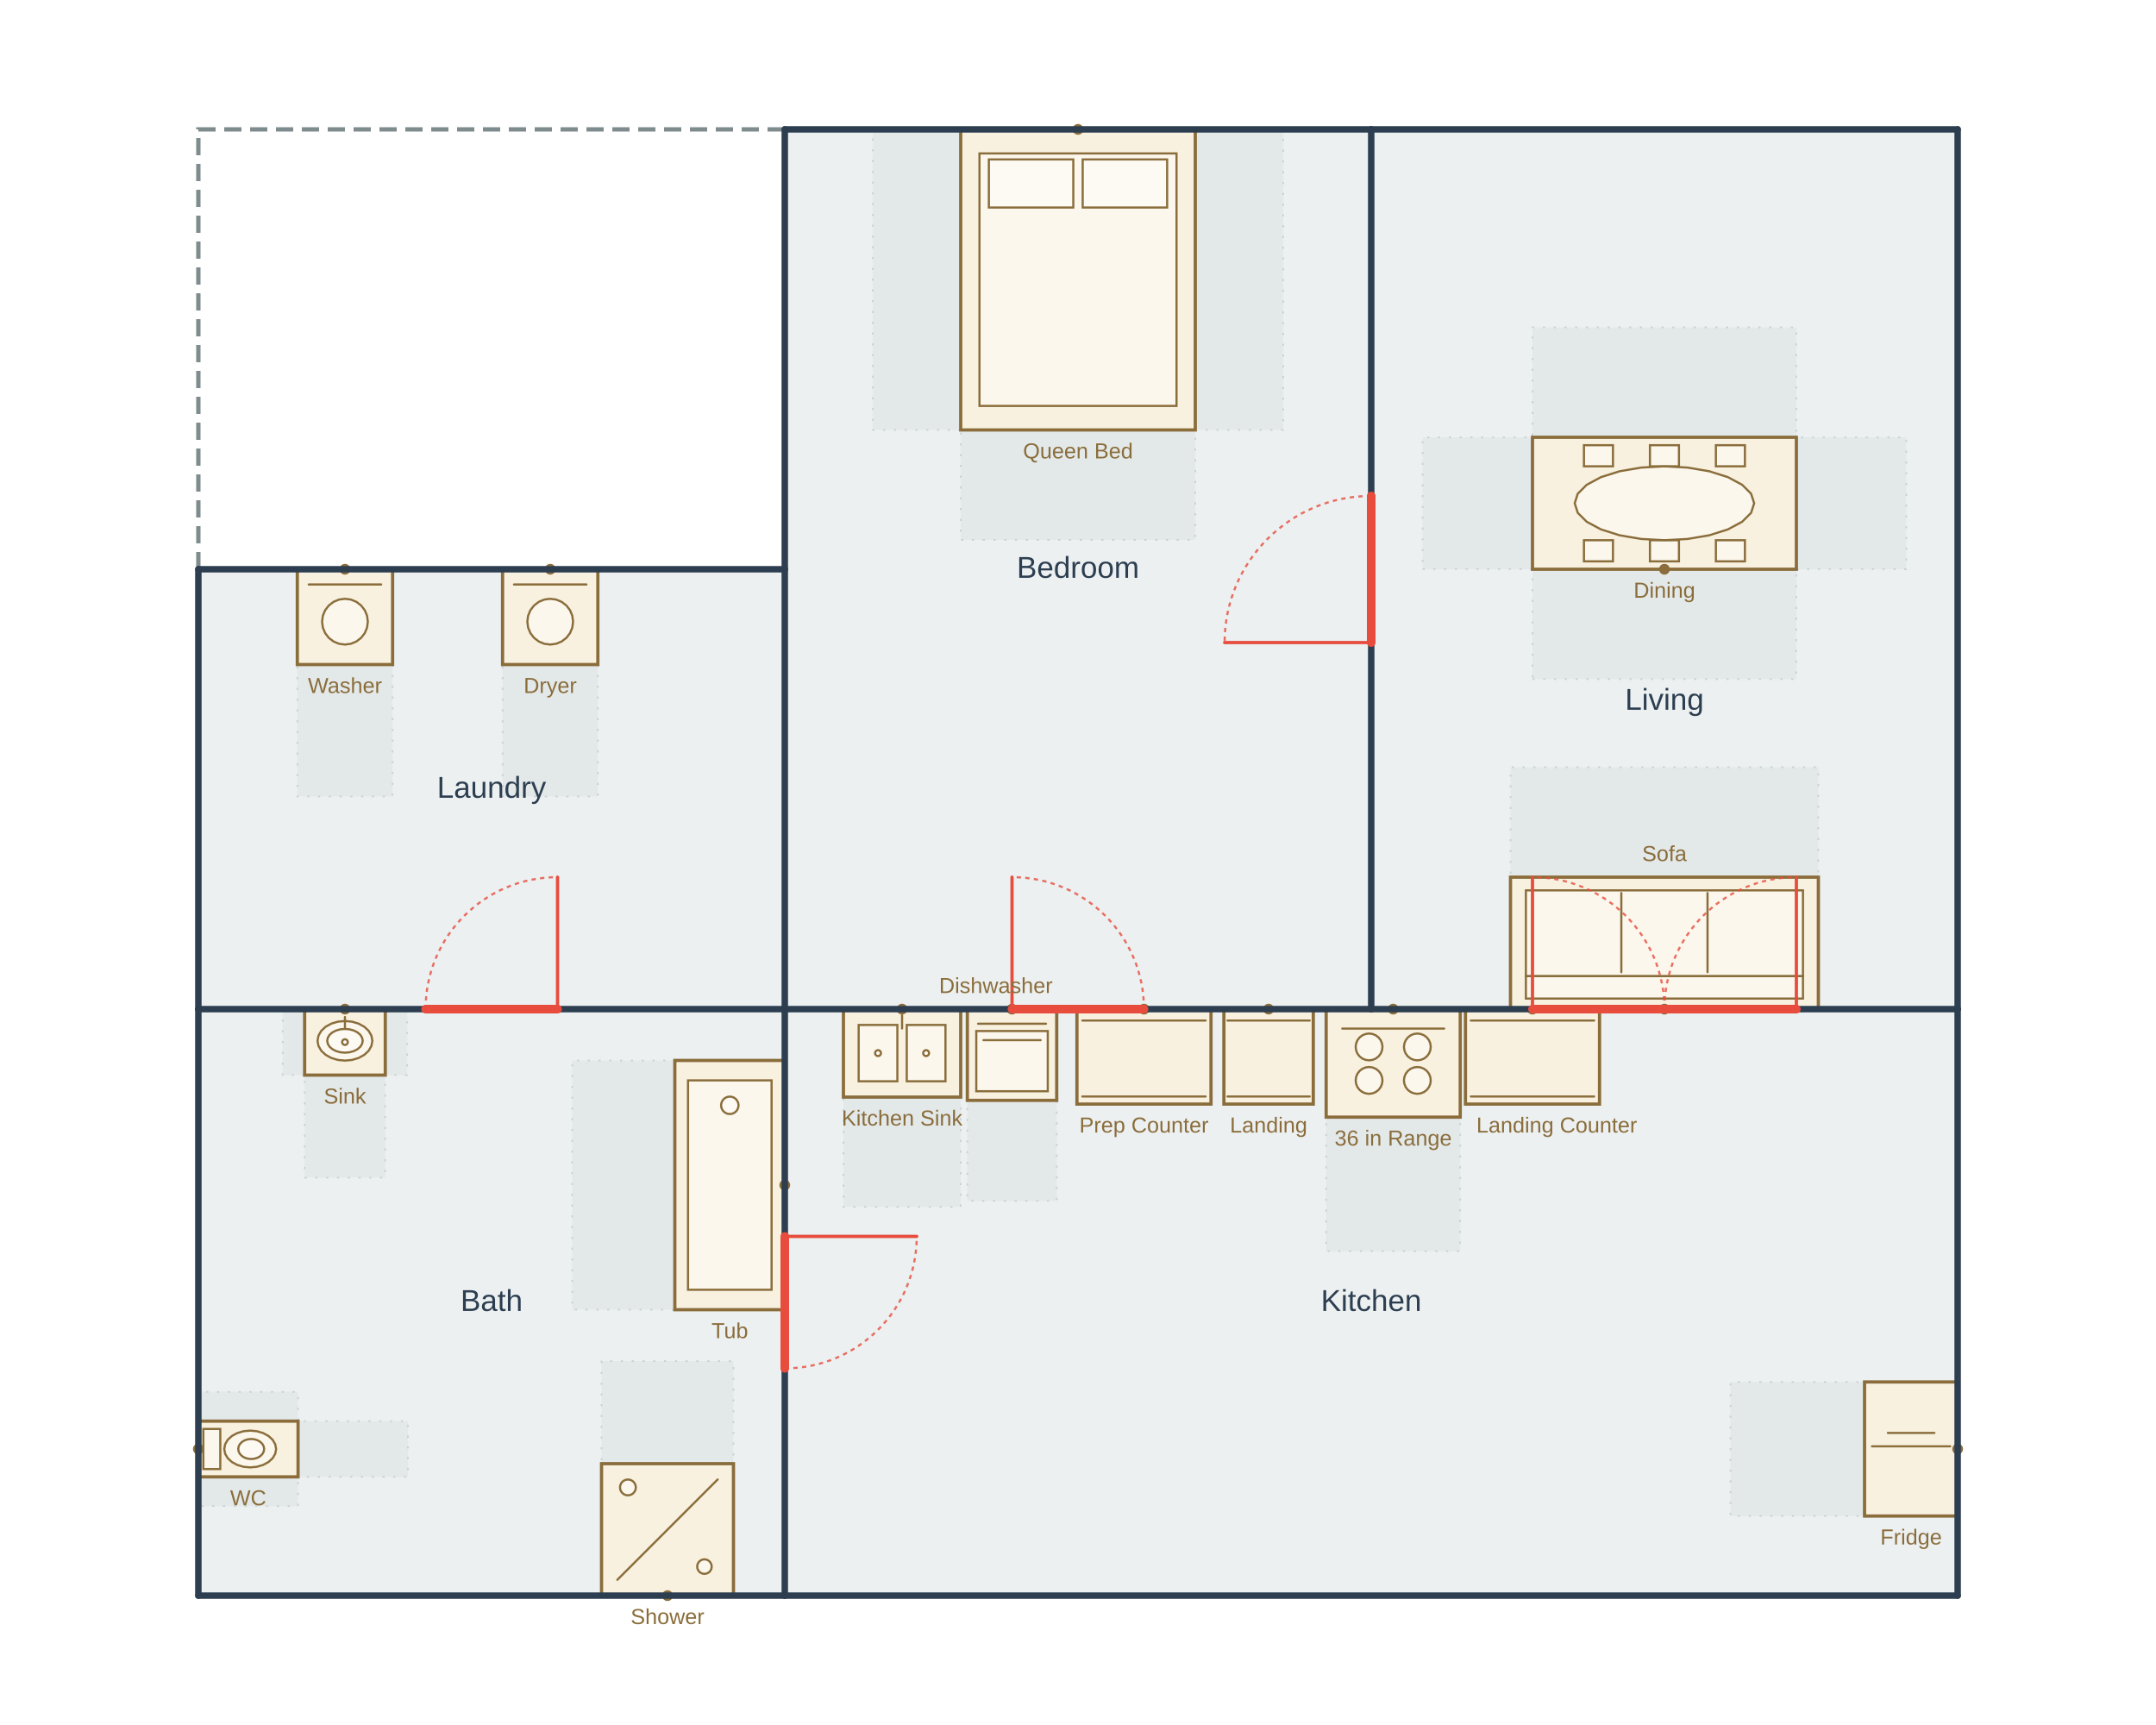
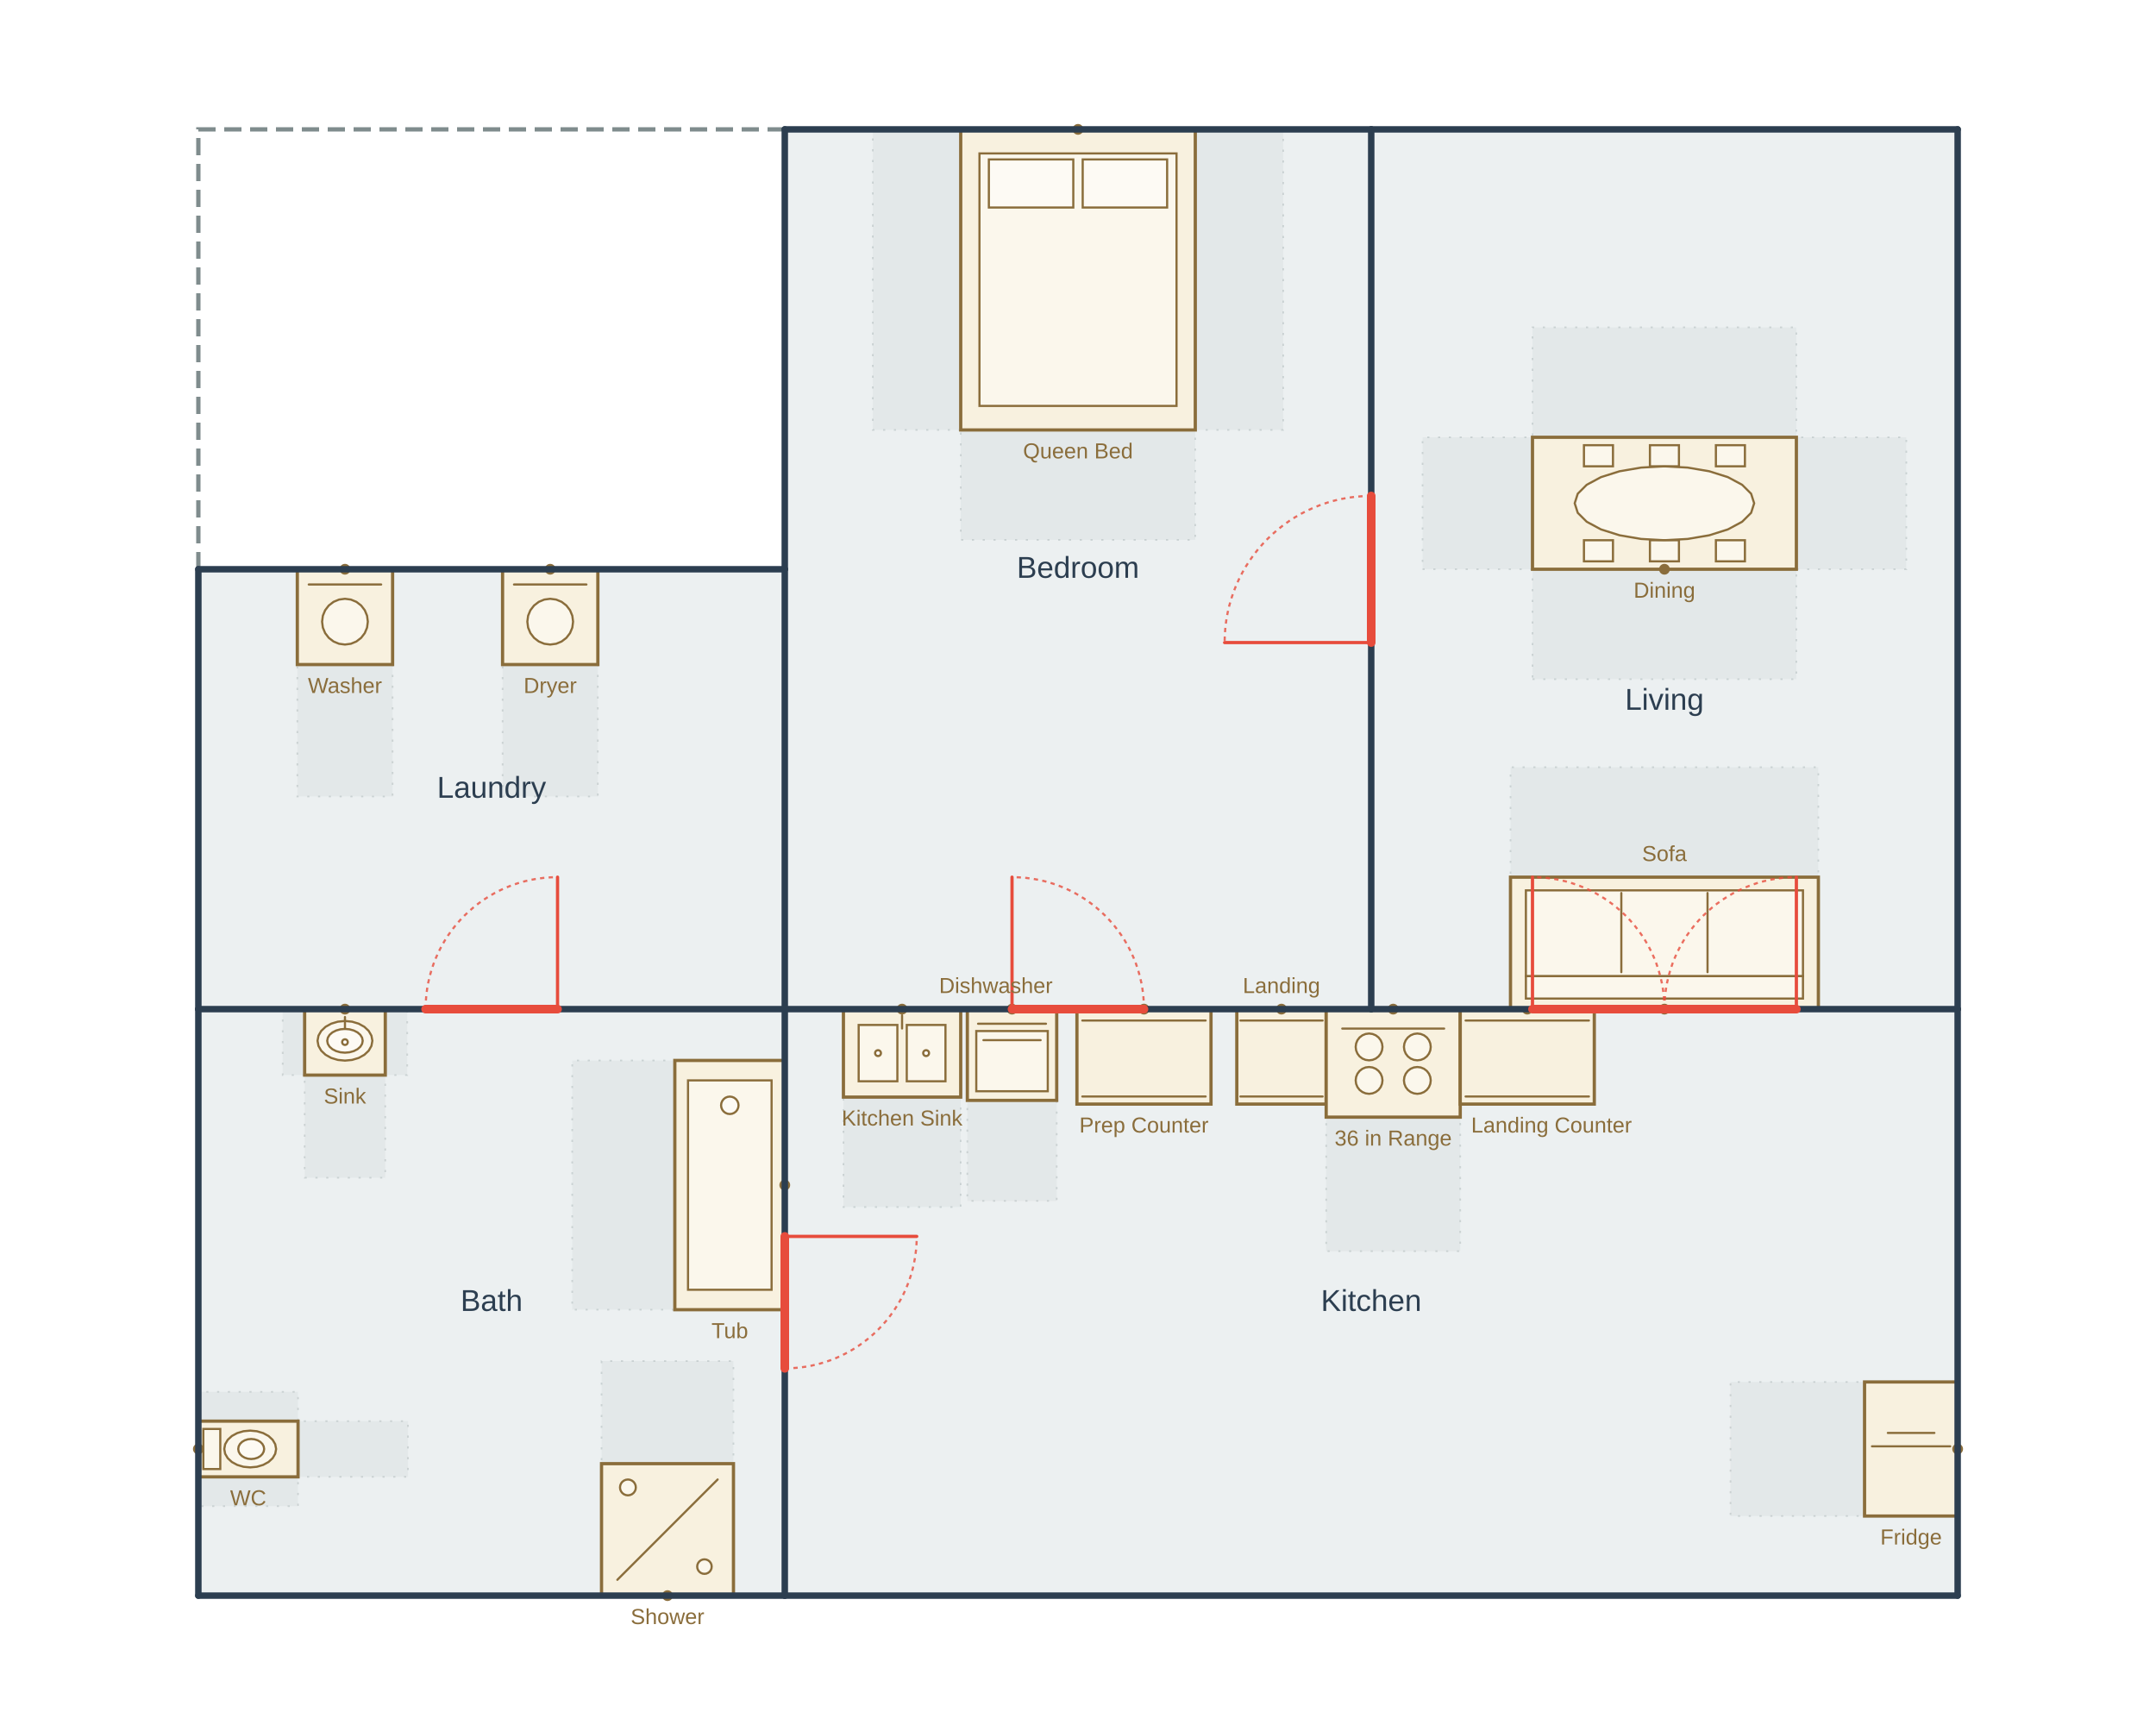
<svg xmlns="http://www.w3.org/2000/svg" width="1000" height="800" viewBox="0 0 1000 800">
  <defs>
    <style>
      .room-label { font-family: Arial, sans-serif; font-weight: 500; }
    </style>
  </defs>
  <rect width="1000" height="800" fill="#ffffff" />
  <path d="M 92.00 740.00 L 908.00 740.00 L 908.00 60.00 L 92.00 60.00 Z" fill="none" stroke="#7f8c8d" stroke-width="2" stroke-dasharray="8,4" />
  <path d="M 92.00 740.00 L 364.00 740.00 L 364.00 468.00 L 92.00 468.00 Z" fill="#ecf0f1" stroke="#bdc3c7" stroke-width="1" />
  <path d="M 364.00 740.00 L 908.00 740.00 L 908.00 468.00 L 364.00 468.00 Z" fill="#ecf0f1" stroke="#bdc3c7" stroke-width="1" />
  <path d="M 92.00 468.00 L 364.00 468.00 L 364.00 264.00 L 92.00 264.00 Z" fill="#ecf0f1" stroke="#bdc3c7" stroke-width="1" />
  <path d="M 364.00 468.00 L 636.00 468.00 L 636.00 60.00 L 364.00 60.00 Z" fill="#ecf0f1" stroke="#bdc3c7" stroke-width="1" />
  <path d="M 636.00 468.00 L 908.00 468.00 L 908.00 60.00 L 636.00 60.00 Z" fill="#ecf0f1" stroke="#bdc3c7" stroke-width="1" />
  <path class="object-clearance" d="M 138.24 659.08 L 138.24 684.92 L 189.24 684.92 L 189.24 659.08 Z" fill="#7f8c8d" fill-opacity="0.08" stroke="#7f8c8d" stroke-opacity="0.28" stroke-width="0.75" stroke-dasharray="1,4" />
  <path class="object-clearance" d="M 92.00 645.48 L 92.00 659.08 L 138.24 659.08 L 138.24 645.48 Z" fill="#7f8c8d" fill-opacity="0.08" stroke="#7f8c8d" stroke-opacity="0.28" stroke-width="0.75" stroke-dasharray="1,4" />
  <path class="object-clearance" d="M 92.00 684.92 L 92.00 698.52 L 138.24 698.52 L 138.24 684.92 Z" fill="#7f8c8d" fill-opacity="0.08" stroke="#7f8c8d" stroke-opacity="0.28" stroke-width="0.75" stroke-dasharray="1,4" />
  <path class="object-clearance" d="M 178.70 498.60 L 141.30 498.60 L 141.30 546.20 L 178.70 546.20 Z" fill="#7f8c8d" fill-opacity="0.08" stroke="#7f8c8d" stroke-opacity="0.28" stroke-width="0.75" stroke-dasharray="1,4" />
  <path class="object-clearance" d="M 188.90 468.00 L 178.70 468.00 L 178.70 498.60 L 188.90 498.60 Z" fill="#7f8c8d" fill-opacity="0.08" stroke="#7f8c8d" stroke-opacity="0.28" stroke-width="0.75" stroke-dasharray="1,4" />
  <path class="object-clearance" d="M 141.30 468.00 L 131.10 468.00 L 131.10 498.60 L 141.30 498.60 Z" fill="#7f8c8d" fill-opacity="0.08" stroke="#7f8c8d" stroke-opacity="0.28" stroke-width="0.75" stroke-dasharray="1,4" />
  <path class="object-clearance" d="M 279.00 678.80 L 340.20 678.80 L 340.20 631.20 L 279.00 631.20 Z" fill="#7f8c8d" fill-opacity="0.08" stroke="#7f8c8d" stroke-opacity="0.28" stroke-width="0.75" stroke-dasharray="1,4" />
  <path class="object-clearance" d="M 313.00 607.40 L 313.00 491.80 L 265.40 491.80 L 265.40 607.40 Z" fill="#7f8c8d" fill-opacity="0.08" stroke="#7f8c8d" stroke-opacity="0.28" stroke-width="0.75" stroke-dasharray="1,4" />
  <path class="object-clearance" d="M 445.60 508.80 L 391.20 508.80 L 391.20 559.80 L 445.60 559.80 Z" fill="#7f8c8d" fill-opacity="0.08" stroke="#7f8c8d" stroke-opacity="0.28" stroke-width="0.75" stroke-dasharray="1,4" />
  <path class="object-clearance" d="M 490.13 510.32 L 448.67 510.32 L 448.67 556.95 L 490.13 556.95 Z" fill="#7f8c8d" fill-opacity="0.08" stroke="#7f8c8d" stroke-opacity="0.28" stroke-width="0.75" stroke-dasharray="1,4" />
  <path class="object-clearance" d="M 677.29 518.09 L 615.11 518.09 L 615.11 580.27 L 677.29 580.27 Z" fill="#7f8c8d" fill-opacity="0.08" stroke="#7f8c8d" stroke-opacity="0.28" stroke-width="0.75" stroke-dasharray="1,4" />
  <path class="object-clearance" d="M 864.82 703.09 L 864.82 640.91 L 802.64 640.91 L 802.64 703.09 Z" fill="#7f8c8d" fill-opacity="0.08" stroke="#7f8c8d" stroke-opacity="0.28" stroke-width="0.75" stroke-dasharray="1,4" />
  <path class="object-clearance" d="M 182.10 308.20 L 137.90 308.20 L 137.90 369.40 L 182.10 369.40 Z" fill="#7f8c8d" fill-opacity="0.08" stroke="#7f8c8d" stroke-opacity="0.28" stroke-width="0.75" stroke-dasharray="1,4" />
  <path class="object-clearance" d="M 277.30 308.20 L 233.10 308.20 L 233.10 369.40 L 277.30 369.40 Z" fill="#7f8c8d" fill-opacity="0.08" stroke="#7f8c8d" stroke-opacity="0.28" stroke-width="0.75" stroke-dasharray="1,4" />
  <path class="object-clearance" d="M 554.40 199.40 L 445.60 199.40 L 445.60 250.40 L 554.40 250.40 Z" fill="#7f8c8d" fill-opacity="0.08" stroke="#7f8c8d" stroke-opacity="0.28" stroke-width="0.75" stroke-dasharray="1,4" />
  <path class="object-clearance" d="M 595.20 60.00 L 554.40 60.00 L 554.40 199.40 L 595.20 199.40 Z" fill="#7f8c8d" fill-opacity="0.08" stroke="#7f8c8d" stroke-opacity="0.28" stroke-width="0.75" stroke-dasharray="1,4" />
  <path class="object-clearance" d="M 445.60 60.00 L 404.80 60.00 L 404.80 199.40 L 445.60 199.40 Z" fill="#7f8c8d" fill-opacity="0.08" stroke="#7f8c8d" stroke-opacity="0.28" stroke-width="0.75" stroke-dasharray="1,4" />
  <path class="object-clearance" d="M 700.60 406.80 L 843.40 406.80 L 843.40 355.80 L 700.60 355.80 Z" fill="#7f8c8d" fill-opacity="0.08" stroke="#7f8c8d" stroke-opacity="0.28" stroke-width="0.75" stroke-dasharray="1,4" />
  <path class="object-clearance" d="M 710.80 202.80 L 833.20 202.80 L 833.20 151.80 L 710.80 151.80 Z" fill="#7f8c8d" fill-opacity="0.08" stroke="#7f8c8d" stroke-opacity="0.28" stroke-width="0.75" stroke-dasharray="1,4" />
  <path class="object-clearance" d="M 710.80 315.00 L 833.20 315.00 L 833.20 264.00 L 710.80 264.00 Z" fill="#7f8c8d" fill-opacity="0.08" stroke="#7f8c8d" stroke-opacity="0.28" stroke-width="0.75" stroke-dasharray="1,4" />
  <path class="object-clearance" d="M 659.80 264.00 L 710.80 264.00 L 710.80 202.80 L 659.80 202.80 Z" fill="#7f8c8d" fill-opacity="0.08" stroke="#7f8c8d" stroke-opacity="0.28" stroke-width="0.75" stroke-dasharray="1,4" />
  <path class="object-clearance" d="M 833.20 264.00 L 884.20 264.00 L 884.20 202.80 L 833.20 202.80 Z" fill="#7f8c8d" fill-opacity="0.08" stroke="#7f8c8d" stroke-opacity="0.28" stroke-width="0.75" stroke-dasharray="1,4" />
  <g class="fixture fixture-toilet" data-object="wc1" data-catalog-id="builtin.sanitary.toilet.floor_mounted">
    <path class="fixture-base fixture-toilet" d="M 92.00 659.08 L 92.00 684.92 L 138.24 684.92 L 138.24 659.08 Z" fill="#f8f1df" stroke="#8a6d3b" stroke-width="1.5" />
    <path class="fixture-detail fixture-toilet-tank" d="M 94.31 662.70 L 94.31 681.30 L 102.17 681.30 L 102.17 662.70 Z" fill="#ffffff" fill-opacity="0.42" stroke="#8a6d3b" stroke-width="1" />
    <path class="fixture-detail fixture-toilet-bowl" d="M 116.04 680.53 L 119.16 680.24 L 122.06 679.38 L 124.55 678.03 L 126.46 676.26 L 127.66 674.21 L 128.07 672.00 L 127.66 669.79 L 126.46 667.74 L 124.55 665.97 L 122.06 664.62 L 119.16 663.76 L 116.04 663.47 L 112.93 663.76 L 110.03 664.62 L 107.54 665.97 L 105.63 667.74 L 104.43 669.79 L 104.02 672.00 L 104.43 674.21 L 105.63 676.26 L 107.54 678.03 L 110.03 679.38 L 112.93 680.24 Z" fill="#ffffff" fill-opacity="0.42" stroke="#8a6d3b" stroke-width="1" />
    <path class="fixture-detail fixture-toilet-water" d="M 116.51 676.65 L 118.06 676.49 L 119.51 676.03 L 120.76 675.29 L 121.71 674.33 L 122.31 673.20 L 122.52 672.00 L 122.31 670.80 L 121.71 669.67 L 120.76 668.71 L 119.51 667.97 L 118.06 667.51 L 116.51 667.35 L 114.95 667.51 L 113.50 667.97 L 112.26 668.71 L 111.30 669.67 L 110.70 670.80 L 110.50 672.00 L 110.70 673.20 L 111.30 674.33 L 112.26 675.29 L 113.50 676.03 L 114.95 676.49 Z" fill="#ffffff" fill-opacity="0.42" stroke="#8a6d3b" stroke-width="1" />
  </g>
  <circle data-object-origin="wc1" cx="92.00" cy="672.00" r="2.5" fill="#8a6d3b" />
  <g class="fixture fixture-bath-sink" data-object="lav1" data-catalog-id="builtin.sanitary.sink.wall_hung">
    <path class="fixture-base fixture-bath-sink" d="M 178.70 468.00 L 141.30 468.00 L 141.30 498.60 L 178.70 498.60 Z" fill="#f8f1df" stroke="#8a6d3b" stroke-width="1.5" />
    <path class="fixture-detail fixture-sink-basin" d="M 147.28 482.69 L 147.72 485.06 L 148.99 487.28 L 151.01 489.18 L 153.64 490.64 L 156.71 491.56 L 160.00 491.87 L 163.29 491.56 L 166.36 490.64 L 168.99 489.18 L 171.01 487.28 L 172.28 485.06 L 172.72 482.69 L 172.28 480.31 L 171.01 478.10 L 168.99 476.20 L 166.36 474.74 L 163.29 473.82 L 160.00 473.51 L 156.71 473.82 L 153.64 474.74 L 151.01 476.20 L 148.99 478.10 L 147.72 480.31 Z" fill="#ffffff" fill-opacity="0.42" stroke="#8a6d3b" stroke-width="1" />
    <path class="fixture-detail fixture-sink-inner" d="M 151.77 482.69 L 152.05 484.11 L 152.87 485.44 L 154.18 486.58 L 155.89 487.46 L 157.87 488.01 L 160.00 488.20 L 162.13 488.01 L 164.11 487.46 L 165.82 486.58 L 167.13 485.44 L 167.95 484.11 L 168.23 482.69 L 167.95 481.26 L 167.13 479.93 L 165.82 478.79 L 164.11 477.92 L 162.13 477.37 L 160.00 477.18 L 157.87 477.37 L 155.89 477.92 L 154.18 478.79 L 152.87 479.93 L 152.05 481.26 Z" fill="#ffffff" fill-opacity="0.42" stroke="#8a6d3b" stroke-width="1" />
    <path class="fixture-detail fixture-drain" d="M 158.69 483.30 L 158.74 483.64 L 158.87 483.95 L 159.07 484.23 L 159.35 484.43 L 159.66 484.56 L 160.00 484.61 L 160.34 484.56 L 160.65 484.43 L 160.93 484.23 L 161.13 483.95 L 161.26 483.64 L 161.31 483.30 L 161.26 482.96 L 161.13 482.65 L 160.93 482.37 L 160.65 482.17 L 160.34 482.04 L 160.00 481.99 L 159.66 482.04 L 159.35 482.17 L 159.07 482.37 L 158.87 482.65 L 158.74 482.96 Z" fill="#ffffff" fill-opacity="0.42" stroke="#8a6d3b" stroke-width="1" />
    <line class="fixture-detail fixture-faucet" x1="160.00" y1="471.67" x2="160.00" y2="477.18" stroke="#8a6d3b" stroke-width="1" stroke-linecap="round" />
  </g>
  <circle data-object-origin="lav1" cx="160.00" cy="468.00" r="2.5" fill="#8a6d3b" />
  <g class="fixture fixture-shower" data-object="shower1" data-catalog-id="builtin.sanitary.shower.size_900x900">
    <path class="fixture-base fixture-shower" d="M 279.00 740.00 L 340.20 740.00 L 340.20 678.80 L 279.00 678.80 Z" fill="#f8f1df" stroke="#8a6d3b" stroke-width="1.5" />
    <line class="fixture-detail fixture-shower-slope" x1="286.34" y1="732.66" x2="332.86" y2="686.14" stroke="#8a6d3b" stroke-width="1" stroke-linecap="round" />
    <path class="fixture-detail fixture-drain" d="M 330.10 726.54 L 329.99 725.66 L 329.65 724.85 L 329.12 724.16 L 328.42 723.62 L 327.61 723.28 L 326.74 723.17 L 325.86 723.28 L 325.05 723.62 L 324.36 724.16 L 323.82 724.85 L 323.48 725.66 L 323.37 726.54 L 323.48 727.41 L 323.82 728.22 L 324.36 728.92 L 325.05 729.45 L 325.86 729.79 L 326.74 729.90 L 327.61 729.79 L 328.42 729.45 L 329.12 728.92 L 329.65 728.22 L 329.99 727.41 Z" fill="#ffffff" fill-opacity="0.42" stroke="#8a6d3b" stroke-width="1" />
    <path class="fixture-detail fixture-shower-head" d="M 294.91 689.82 L 294.79 688.87 L 294.42 687.98 L 293.84 687.22 L 293.08 686.64 L 292.19 686.27 L 291.24 686.14 L 290.29 686.27 L 289.40 686.64 L 288.64 687.22 L 288.06 687.98 L 287.69 688.87 L 287.57 689.82 L 287.69 690.77 L 288.06 691.65 L 288.64 692.41 L 289.40 693.00 L 290.29 693.36 L 291.24 693.49 L 292.19 693.36 L 293.08 693.00 L 293.84 692.41 L 294.42 691.65 L 294.79 690.77 Z" fill="#ffffff" fill-opacity="0.42" stroke="#8a6d3b" stroke-width="1" />
  </g>
  <circle data-object-origin="shower1" cx="309.60" cy="740.00" r="2.5" fill="#8a6d3b" />
  <g class="fixture fixture-tub" data-object="tub1" data-catalog-id="builtin.sanitary.tub.size_1700">
    <path class="fixture-base fixture-tub" d="M 364.00 607.40 L 364.00 491.80 L 313.00 491.80 L 313.00 607.40 Z" fill="#f8f1df" stroke="#8a6d3b" stroke-width="1.5" />
    <path class="fixture-detail fixture-tub-basin" d="M 357.88 598.15 L 357.88 501.05 L 319.12 501.05 L 319.12 598.15 Z" fill="#ffffff" fill-opacity="0.42" stroke="#8a6d3b" stroke-width="1" />
    <path class="fixture-detail fixture-drain" d="M 338.50 508.56 L 337.45 508.70 L 336.48 509.10 L 335.64 509.75 L 335.00 510.59 L 334.59 511.56 L 334.45 512.61 L 334.59 513.66 L 335.00 514.63 L 335.64 515.47 L 336.48 516.11 L 337.45 516.52 L 338.50 516.65 L 339.55 516.52 L 340.52 516.11 L 341.36 515.47 L 342.00 514.63 L 342.41 513.66 L 342.55 512.61 L 342.41 511.56 L 342.00 510.59 L 341.36 509.75 L 340.52 509.10 L 339.55 508.70 Z" fill="#ffffff" fill-opacity="0.42" stroke="#8a6d3b" stroke-width="1" />
  </g>
  <circle data-object-origin="tub1" cx="364.00" cy="549.60" r="2.5" fill="#8a6d3b" />
  <g class="fixture fixture-kitchen-sink" data-object="kitchen_sink1" data-catalog-id="builtin.kitchen.sink">
    <path class="fixture-base fixture-kitchen-sink" d="M 445.60 468.00 L 391.20 468.00 L 391.20 508.80 L 445.60 508.80 Z" fill="#f8f1df" stroke="#8a6d3b" stroke-width="1.5" />
    <path class="fixture-detail fixture-sink-basin" d="M 438.53 475.34 L 420.58 475.34 L 420.58 501.46 L 438.53 501.46 Z" fill="#ffffff" fill-opacity="0.42" stroke="#8a6d3b" stroke-width="1" />
    <path class="fixture-detail fixture-sink-basin" d="M 416.22 475.34 L 398.27 475.34 L 398.27 501.46 L 416.22 501.46 Z" fill="#ffffff" fill-opacity="0.42" stroke="#8a6d3b" stroke-width="1" />
    <path class="fixture-detail fixture-drain" d="M 428.19 488.40 L 428.24 488.75 L 428.37 489.08 L 428.59 489.36 L 428.87 489.58 L 429.20 489.71 L 429.55 489.76 L 429.90 489.71 L 430.23 489.58 L 430.51 489.36 L 430.73 489.08 L 430.87 488.75 L 430.91 488.40 L 430.87 488.05 L 430.73 487.72 L 430.51 487.44 L 430.23 487.22 L 429.90 487.09 L 429.55 487.04 L 429.20 487.09 L 428.87 487.22 L 428.59 487.44 L 428.37 487.72 L 428.24 488.05 Z" fill="#ffffff" fill-opacity="0.42" stroke="#8a6d3b" stroke-width="1" />
    <path class="fixture-detail fixture-drain" d="M 405.89 488.40 L 405.93 488.75 L 406.07 489.08 L 406.29 489.36 L 406.57 489.58 L 406.90 489.71 L 407.25 489.76 L 407.60 489.71 L 407.93 489.58 L 408.21 489.36 L 408.43 489.08 L 408.56 488.75 L 408.61 488.40 L 408.56 488.05 L 408.43 487.72 L 408.21 487.44 L 407.93 487.22 L 407.60 487.09 L 407.25 487.04 L 406.90 487.09 L 406.57 487.22 L 406.29 487.44 L 406.07 487.72 L 405.93 488.05 Z" fill="#ffffff" fill-opacity="0.42" stroke="#8a6d3b" stroke-width="1" />
    <line class="fixture-detail fixture-faucet" x1="418.40" y1="470.86" x2="418.40" y2="476.98" stroke="#8a6d3b" stroke-width="1" stroke-linecap="round" />
  </g>
  <circle data-object-origin="kitchen_sink1" cx="418.40" cy="468.00" r="2.5" fill="#8a6d3b" />
  <g class="fixture fixture-dishwasher" data-object="dishwasher1" data-catalog-id="builtin.kitchen.dishwasher.standard_24in">
    <path class="fixture-base fixture-dishwasher" d="M 490.13 468.00 L 448.67 468.00 L 448.67 510.32 L 490.13 510.32 Z" fill="#f8f1df" stroke="#8a6d3b" stroke-width="1.5" />
    <path class="fixture-detail fixture-dishwasher-door" d="M 485.98 478.16 L 452.82 478.16 L 452.82 506.08 L 485.98 506.08 Z" fill="#ffffff" fill-opacity="0.42" stroke="#8a6d3b" stroke-width="1" />
    <line class="fixture-detail fixture-dishwasher-controls" x1="485.15" y1="474.77" x2="453.65" y2="474.77" stroke="#8a6d3b" stroke-width="1" stroke-linecap="round" />
    <line class="fixture-detail fixture-dishwasher-handle" x1="482.66" y1="482.39" x2="456.14" y2="482.39" stroke="#8a6d3b" stroke-width="1" stroke-linecap="round" />
  </g>
  <circle data-object-origin="dishwasher1" cx="469.40" cy="468.00" r="2.5" fill="#8a6d3b" />
  <g class="fixture fixture-counter" data-object="prep_counter1" data-catalog-id="builtin.kitchen.counter.size_36in">
    <path class="fixture-base fixture-counter" d="M 561.69 468.00 L 499.51 468.00 L 499.51 512.04 L 561.69 512.04 Z" fill="#f8f1df" stroke="#8a6d3b" stroke-width="1.5" />
    <line class="fixture-detail fixture-counter-backsplash" x1="559.20" y1="473.29" x2="502.00" y2="473.29" stroke="#8a6d3b" stroke-width="1" stroke-linecap="round" />
    <line class="fixture-detail fixture-counter-front-edge" x1="559.20" y1="508.52" x2="502.00" y2="508.52" stroke="#8a6d3b" stroke-width="1" stroke-linecap="round" />
  </g>
  <circle data-object-origin="prep_counter1" cx="530.60" cy="468.00" r="2.5" fill="#8a6d3b" />
  <g class="fixture fixture-counter" data-object="range_left_counter1" data-catalog-id="builtin.kitchen.counter.size_24in">
-     <path class="fixture-base fixture-counter" d="M 609.13 468.00 L 567.67 468.00 L 567.67 512.04 L 609.13 512.04 Z" fill="#f8f1df" stroke="#8a6d3b" stroke-width="1.5" />
-     <line class="fixture-detail fixture-counter-backsplash" x1="607.47" y1="473.29" x2="569.33" y2="473.29" stroke="#8a6d3b" stroke-width="1" stroke-linecap="round" />
-     <line class="fixture-detail fixture-counter-front-edge" x1="607.47" y1="508.52" x2="569.33" y2="508.52" stroke="#8a6d3b" stroke-width="1" stroke-linecap="round" />
-   </g>
-   <circle data-object-origin="range_left_counter1" cx="588.40" cy="468.00" r="2.5" fill="#8a6d3b" />
+     <path class="fixture-base fixture-counter" d="M 615.11 468.00 L 573.66 468.00 L 573.66 512.04 L 615.11 512.04 Z" fill="#f8f1df" stroke="#8a6d3b" stroke-width="1.5" />
+     <line class="fixture-detail fixture-counter-backsplash" x1="613.45" y1="473.29" x2="575.32" y2="473.29" stroke="#8a6d3b" stroke-width="1" stroke-linecap="round" />
+     <line class="fixture-detail fixture-counter-front-edge" x1="613.45" y1="508.52" x2="575.32" y2="508.52" stroke="#8a6d3b" stroke-width="1" stroke-linecap="round" />
+   </g>
+   <circle data-object-origin="range_left_counter1" cx="594.38" cy="468.00" r="2.5" fill="#8a6d3b" />
  <g class="fixture fixture-range" data-object="range1" data-catalog-id="builtin.kitchen.range.size_36in">
    <path class="fixture-base fixture-range" d="M 677.29 468.00 L 615.11 468.00 L 615.11 518.09 L 677.29 518.09 Z" fill="#f8f1df" stroke="#8a6d3b" stroke-width="1.5" />
    <path class="fixture-detail fixture-burner" d="M 651.17 485.53 L 651.39 487.14 L 652.01 488.64 L 653.00 489.93 L 654.28 490.92 L 655.78 491.54 L 657.39 491.75 L 659.00 491.54 L 660.50 490.92 L 661.79 489.93 L 662.78 488.64 L 663.40 487.14 L 663.61 485.53 L 663.40 483.92 L 662.78 482.42 L 661.79 481.13 L 660.50 480.15 L 659.00 479.53 L 657.39 479.31 L 655.78 479.53 L 654.28 480.15 L 653.00 481.13 L 652.01 482.42 L 651.39 483.92 Z" fill="#ffffff" fill-opacity="0.42" stroke="#8a6d3b" stroke-width="1" />
    <path class="fixture-detail fixture-burner" d="M 628.79 485.53 L 629.00 487.14 L 629.62 488.64 L 630.61 489.93 L 631.90 490.92 L 633.40 491.54 L 635.01 491.75 L 636.62 491.54 L 638.12 490.92 L 639.40 489.93 L 640.39 488.64 L 641.01 487.14 L 641.23 485.53 L 641.01 483.92 L 640.39 482.42 L 639.40 481.13 L 638.12 480.15 L 636.62 479.53 L 635.01 479.31 L 633.40 479.53 L 631.90 480.15 L 630.61 481.13 L 629.62 482.42 L 629.00 483.92 Z" fill="#ffffff" fill-opacity="0.42" stroke="#8a6d3b" stroke-width="1" />
    <path class="fixture-detail fixture-burner" d="M 651.17 501.06 L 651.39 502.67 L 652.01 504.17 L 653.00 505.46 L 654.28 506.44 L 655.78 507.06 L 657.39 507.28 L 659.00 507.06 L 660.50 506.44 L 661.79 505.46 L 662.78 504.17 L 663.40 502.67 L 663.61 501.06 L 663.40 499.45 L 662.78 497.95 L 661.79 496.66 L 660.50 495.67 L 659.00 495.05 L 657.39 494.84 L 655.78 495.05 L 654.28 495.67 L 653.00 496.66 L 652.01 497.95 L 651.39 499.45 Z" fill="#ffffff" fill-opacity="0.42" stroke="#8a6d3b" stroke-width="1" />
    <path class="fixture-detail fixture-burner" d="M 628.79 501.06 L 629.00 502.67 L 629.62 504.17 L 630.61 505.46 L 631.90 506.44 L 633.40 507.06 L 635.01 507.28 L 636.62 507.06 L 638.12 506.44 L 639.40 505.46 L 640.39 504.17 L 641.01 502.67 L 641.23 501.06 L 641.01 499.45 L 640.39 497.95 L 639.40 496.66 L 638.12 495.67 L 636.62 495.05 L 635.01 494.84 L 633.40 495.05 L 631.90 495.67 L 630.61 496.66 L 629.62 497.95 L 629.00 499.45 Z" fill="#ffffff" fill-opacity="0.42" stroke="#8a6d3b" stroke-width="1" />
    <line class="fixture-detail fixture-control-line" x1="669.83" y1="477.02" x2="622.57" y2="477.02" stroke="#8a6d3b" stroke-width="1" stroke-linecap="round" />
  </g>
  <circle data-object-origin="range1" cx="646.20" cy="468.00" r="2.5" fill="#8a6d3b" />
  <g class="fixture fixture-counter" data-object="range_right_counter1" data-catalog-id="builtin.kitchen.counter.size_36in">
-     <path class="fixture-base fixture-counter" d="M 741.89 468.00 L 679.71 468.00 L 679.71 512.04 L 741.89 512.04 Z" fill="#f8f1df" stroke="#8a6d3b" stroke-width="1.5" />
-     <line class="fixture-detail fixture-counter-backsplash" x1="739.40" y1="473.29" x2="682.20" y2="473.29" stroke="#8a6d3b" stroke-width="1" stroke-linecap="round" />
-     <line class="fixture-detail fixture-counter-front-edge" x1="739.40" y1="508.52" x2="682.20" y2="508.52" stroke="#8a6d3b" stroke-width="1" stroke-linecap="round" />
-   </g>
-   <circle data-object-origin="range_right_counter1" cx="710.80" cy="468.00" r="2.5" fill="#8a6d3b" />
+     <path class="fixture-base fixture-counter" d="M 739.47 468.00 L 677.29 468.00 L 677.29 512.04 L 739.47 512.04 Z" fill="#f8f1df" stroke="#8a6d3b" stroke-width="1.5" />
+     <line class="fixture-detail fixture-counter-backsplash" x1="736.98" y1="473.29" x2="679.78" y2="473.29" stroke="#8a6d3b" stroke-width="1" stroke-linecap="round" />
+     <line class="fixture-detail fixture-counter-front-edge" x1="736.98" y1="508.52" x2="679.78" y2="508.52" stroke="#8a6d3b" stroke-width="1" stroke-linecap="round" />
+   </g>
+   <circle data-object-origin="range_right_counter1" cx="708.38" cy="468.00" r="2.5" fill="#8a6d3b" />
  <g class="fixture fixture-fridge" data-object="fridge1" data-catalog-id="builtin.kitchen.fridge.counter_depth_36in">
    <path class="fixture-base fixture-fridge" d="M 908.00 703.09 L 908.00 640.91 L 864.82 640.91 L 864.82 703.09 Z" fill="#f8f1df" stroke="#8a6d3b" stroke-width="1.5" />
    <line class="fixture-detail fixture-door-split" x1="904.55" y1="670.76" x2="868.27" y2="670.76" stroke="#8a6d3b" stroke-width="1" stroke-linecap="round" />
    <line class="fixture-detail fixture-handle" x1="897.21" y1="664.54" x2="875.62" y2="664.54" stroke="#8a6d3b" stroke-width="1" stroke-linecap="round" />
  </g>
  <circle data-object-origin="fridge1" cx="908.00" cy="672.00" r="2.5" fill="#8a6d3b" />
  <g class="fixture fixture-washer" data-object="washer1" data-catalog-id="builtin.laundry.washer">
    <path class="fixture-base fixture-washer" d="M 182.10 264.00 L 137.90 264.00 L 137.90 308.20 L 182.10 308.20 Z" fill="#f8f1df" stroke="#8a6d3b" stroke-width="1.5" />
    <path class="fixture-detail fixture-washer-drum" d="M 149.39 288.31 L 149.75 291.06 L 150.81 293.61 L 152.50 295.81 L 154.70 297.50 L 157.25 298.56 L 160.00 298.92 L 162.75 298.56 L 165.30 297.50 L 167.50 295.81 L 169.19 293.61 L 170.25 291.06 L 170.61 288.31 L 170.25 285.56 L 169.19 283.01 L 167.50 280.81 L 165.30 279.12 L 162.75 278.06 L 160.00 277.70 L 157.25 278.06 L 154.70 279.12 L 152.50 280.81 L 150.81 283.01 L 149.75 285.56 Z" fill="#ffffff" fill-opacity="0.42" stroke="#8a6d3b" stroke-width="1" />
    <line class="fixture-detail fixture-washer-controls" x1="176.80" y1="271.07" x2="143.20" y2="271.07" stroke="#8a6d3b" stroke-width="1" stroke-linecap="round" />
  </g>
  <circle data-object-origin="washer1" cx="160.00" cy="264.00" r="2.5" fill="#8a6d3b" />
  <g class="fixture fixture-dryer" data-object="dryer1" data-catalog-id="builtin.laundry.dryer">
    <path class="fixture-base fixture-dryer" d="M 277.30 264.00 L 233.10 264.00 L 233.10 308.20 L 277.30 308.20 Z" fill="#f8f1df" stroke="#8a6d3b" stroke-width="1.5" />
    <path class="fixture-detail fixture-dryer-drum" d="M 244.59 288.31 L 244.95 291.06 L 246.01 293.61 L 247.70 295.81 L 249.90 297.50 L 252.45 298.56 L 255.20 298.92 L 257.95 298.56 L 260.50 297.50 L 262.70 295.81 L 264.39 293.61 L 265.45 291.06 L 265.81 288.31 L 265.45 285.56 L 264.39 283.01 L 262.70 280.81 L 260.50 279.12 L 257.95 278.06 L 255.20 277.70 L 252.45 278.06 L 249.90 279.12 L 247.70 280.81 L 246.01 283.01 L 244.95 285.56 Z" fill="#ffffff" fill-opacity="0.42" stroke="#8a6d3b" stroke-width="1" />
    <line class="fixture-detail fixture-dryer-controls" x1="272.00" y1="271.07" x2="238.40" y2="271.07" stroke="#8a6d3b" stroke-width="1" stroke-linecap="round" />
  </g>
  <circle data-object-origin="dryer1" cx="255.20" cy="264.00" r="2.5" fill="#8a6d3b" />
  <g class="fixture fixture-bed" data-object="bed1" data-catalog-id="builtin.furniture.bed.queen">
    <path class="fixture-base fixture-bed" d="M 554.40 60.00 L 445.60 60.00 L 445.60 199.40 L 554.40 199.40 Z" fill="#f8f1df" stroke="#8a6d3b" stroke-width="1.5" />
    <path class="fixture-detail fixture-mattress" d="M 545.70 71.15 L 454.30 71.15 L 454.30 188.25 L 545.70 188.25 Z" fill="#ffffff" fill-opacity="0.42" stroke="#8a6d3b" stroke-width="1" />
    <path class="fixture-detail fixture-pillow" d="M 541.34 73.94 L 502.18 73.94 L 502.18 96.24 L 541.34 96.24 Z" fill="#ffffff" fill-opacity="0.42" stroke="#8a6d3b" stroke-width="1" />
    <path class="fixture-detail fixture-pillow" d="M 497.82 73.94 L 458.66 73.94 L 458.66 96.24 L 497.82 96.24 Z" fill="#ffffff" fill-opacity="0.42" stroke="#8a6d3b" stroke-width="1" />
  </g>
  <circle data-object-origin="bed1" cx="500.00" cy="60.00" r="2.5" fill="#8a6d3b" />
  <g class="fixture fixture-sofa" data-object="sofa1" data-catalog-id="builtin.furniture.sofa.three_seat">
    <path class="fixture-base fixture-sofa" d="M 700.60 468.00 L 843.40 468.00 L 843.40 406.80 L 700.60 406.80 Z" fill="#f8f1df" stroke="#8a6d3b" stroke-width="1.5" />
    <path class="fixture-detail fixture-sofa-back" d="M 707.74 463.10 L 836.26 463.10 L 836.26 452.70 L 707.74 452.70 Z" fill="#ffffff" fill-opacity="0.42" stroke="#8a6d3b" stroke-width="1" />
    <path class="fixture-detail fixture-sofa-seat" d="M 707.74 452.70 L 836.26 452.70 L 836.26 412.92 L 707.74 412.92 Z" fill="#ffffff" fill-opacity="0.42" stroke="#8a6d3b" stroke-width="1" />
    <line class="fixture-detail fixture-sofa-cushion" x1="752.01" y1="450.86" x2="752.01" y2="414.14" stroke="#8a6d3b" stroke-width="1" stroke-linecap="round" />
    <line class="fixture-detail fixture-sofa-cushion" x1="791.99" y1="450.86" x2="791.99" y2="414.14" stroke="#8a6d3b" stroke-width="1" stroke-linecap="round" />
  </g>
  <circle data-object-origin="sofa1" cx="772.00" cy="468.00" r="2.5" fill="#8a6d3b" />
  <g class="fixture fixture-dining-table" data-object="dining1" data-catalog-id="builtin.furniture.table.dining_6">
    <path class="fixture-base fixture-dining-table" d="M 710.80 264.00 L 833.20 264.00 L 833.20 202.80 L 710.80 202.80 Z" fill="#f8f1df" stroke="#8a6d3b" stroke-width="1.5" />
    <path class="fixture-detail fixture-table-top" d="M 813.62 233.40 L 812.20 228.96 L 808.04 224.83 L 801.43 221.28 L 792.81 218.56 L 782.77 216.85 L 772.00 216.26 L 761.23 216.85 L 751.19 218.56 L 742.57 221.28 L 735.96 224.83 L 731.80 228.96 L 730.38 233.40 L 731.80 237.84 L 735.96 241.97 L 742.57 245.52 L 751.19 248.24 L 761.23 249.95 L 772.00 250.54 L 782.77 249.95 L 792.81 248.24 L 801.43 245.52 L 808.04 241.97 L 812.20 237.84 Z" fill="#ffffff" fill-opacity="0.42" stroke="#8a6d3b" stroke-width="1" />
    <path class="fixture-detail fixture-chair" d="M 734.67 260.33 L 748.13 260.33 L 748.13 250.54 L 734.67 250.54 Z" fill="#ffffff" fill-opacity="0.42" stroke="#8a6d3b" stroke-width="1" />
    <path class="fixture-detail fixture-chair" d="M 734.67 216.26 L 748.13 216.26 L 748.13 206.47 L 734.67 206.47 Z" fill="#ffffff" fill-opacity="0.42" stroke="#8a6d3b" stroke-width="1" />
    <path class="fixture-detail fixture-chair" d="M 765.27 260.33 L 778.73 260.33 L 778.73 250.54 L 765.27 250.54 Z" fill="#ffffff" fill-opacity="0.42" stroke="#8a6d3b" stroke-width="1" />
    <path class="fixture-detail fixture-chair" d="M 765.27 216.26 L 778.73 216.26 L 778.73 206.47 L 765.27 206.47 Z" fill="#ffffff" fill-opacity="0.42" stroke="#8a6d3b" stroke-width="1" />
    <path class="fixture-detail fixture-chair" d="M 795.87 260.33 L 809.33 260.33 L 809.33 250.54 L 795.87 250.54 Z" fill="#ffffff" fill-opacity="0.42" stroke="#8a6d3b" stroke-width="1" />
    <path class="fixture-detail fixture-chair" d="M 795.87 216.26 L 809.33 216.26 L 809.33 206.47 L 795.87 206.47 Z" fill="#ffffff" fill-opacity="0.42" stroke="#8a6d3b" stroke-width="1" />
  </g>
  <circle data-object-origin="dining1" cx="772.00" cy="264.00" r="2.5" fill="#8a6d3b" />
  <line x1="364.00" y1="740.00" x2="364.00" y2="468.00" stroke="#2c3e50" stroke-width="3" stroke-linecap="round" />
  <line x1="92.00" y1="468.00" x2="364.00" y2="468.00" stroke="#2c3e50" stroke-width="3" stroke-linecap="round" />
  <line x1="364.00" y1="468.00" x2="636.00" y2="468.00" stroke="#2c3e50" stroke-width="3" stroke-linecap="round" />
  <line x1="636.00" y1="468.00" x2="908.00" y2="468.00" stroke="#2c3e50" stroke-width="3" stroke-linecap="round" />
  <line x1="364.00" y1="468.00" x2="364.00" y2="264.00" stroke="#2c3e50" stroke-width="3" stroke-linecap="round" />
  <line x1="636.00" y1="468.00" x2="636.00" y2="60.00" stroke="#2c3e50" stroke-width="3" stroke-linecap="round" />
  <line x1="92.00" y1="740.00" x2="364.00" y2="740.00" stroke="#2c3e50" stroke-width="3" stroke-linecap="round" />
  <line x1="92.00" y1="740.00" x2="92.00" y2="468.00" stroke="#2c3e50" stroke-width="3" stroke-linecap="round" />
  <line x1="364.00" y1="740.00" x2="908.00" y2="740.00" stroke="#2c3e50" stroke-width="3" stroke-linecap="round" />
  <line x1="908.00" y1="740.00" x2="908.00" y2="468.00" stroke="#2c3e50" stroke-width="3" stroke-linecap="round" />
  <line x1="92.00" y1="264.00" x2="364.00" y2="264.00" stroke="#2c3e50" stroke-width="3" stroke-linecap="round" />
  <line x1="92.00" y1="468.00" x2="92.00" y2="264.00" stroke="#2c3e50" stroke-width="3" stroke-linecap="round" />
  <line x1="364.00" y1="60.00" x2="636.00" y2="60.00" stroke="#2c3e50" stroke-width="3" stroke-linecap="round" />
  <line x1="364.00" y1="264.00" x2="364.00" y2="60.00" stroke="#2c3e50" stroke-width="3" stroke-linecap="round" />
  <line x1="908.00" y1="468.00" x2="908.00" y2="60.00" stroke="#2c3e50" stroke-width="3" stroke-linecap="round" />
  <line x1="636.00" y1="60.00" x2="908.00" y2="60.00" stroke="#2c3e50" stroke-width="3" stroke-linecap="round" />
  <line x1="364.00" y1="634.60" x2="364.00" y2="573.40" stroke="#e74c3c" stroke-width="4" stroke-linecap="round" />
  <line class="door-leaf" x1="364.00" y1="573.40" x2="425.20" y2="573.40" stroke="#e74c3c" stroke-width="1.5" stroke-linecap="round" />
  <path class="door-swing" d="M 364.00 634.60 A 61.20 61.20 0 0 0 425.20 573.40" fill="none" stroke="#e74c3c" stroke-width="1" stroke-dasharray="2,2" opacity="0.8" />
  <line x1="197.40" y1="468.00" x2="258.60" y2="468.00" stroke="#e74c3c" stroke-width="4" stroke-linecap="round" />
  <line class="door-leaf" x1="258.60" y1="468.00" x2="258.60" y2="406.80" stroke="#e74c3c" stroke-width="1.5" stroke-linecap="round" />
  <path class="door-swing" d="M 197.40 468.00 A 61.20 61.20 0 0 1 258.60 406.80" fill="none" stroke="#e74c3c" stroke-width="1" stroke-dasharray="2,2" opacity="0.8" />
  <line x1="469.40" y1="468.00" x2="530.60" y2="468.00" stroke="#e74c3c" stroke-width="4" stroke-linecap="round" />
  <line class="door-leaf" x1="469.40" y1="468.00" x2="469.40" y2="406.80" stroke="#e74c3c" stroke-width="1.5" stroke-linecap="round" />
  <path class="door-swing" d="M 530.60 468.00 A 61.20 61.20 0 0 0 469.40 406.80" fill="none" stroke="#e74c3c" stroke-width="1" stroke-dasharray="2,2" opacity="0.8" />
  <line x1="710.80" y1="468.00" x2="833.20" y2="468.00" stroke="#e74c3c" stroke-width="4" stroke-linecap="round" />
  <line class="door-leaf" x1="710.80" y1="468.00" x2="710.80" y2="406.80" stroke="#e74c3c" stroke-width="1.5" stroke-linecap="round" />
  <path class="door-swing" d="M 772.00 468.00 A 61.20 61.20 0 0 0 710.80 406.80" fill="none" stroke="#e74c3c" stroke-width="1" stroke-dasharray="2,2" opacity="0.8" />
  <line class="door-leaf" x1="833.20" y1="468.00" x2="833.20" y2="406.80" stroke="#e74c3c" stroke-width="1.5" stroke-linecap="round" />
  <path class="door-swing" d="M 772.00 468.00 A 61.20 61.20 0 0 1 833.20 406.80" fill="none" stroke="#e74c3c" stroke-width="1" stroke-dasharray="2,2" opacity="0.8" />
  <line x1="636.00" y1="298.00" x2="636.00" y2="230.00" stroke="#e74c3c" stroke-width="4" stroke-linecap="round" />
  <line class="door-leaf" x1="636.00" y1="298.00" x2="568.00" y2="298.00" stroke="#e74c3c" stroke-width="1.5" stroke-linecap="round" />
  <path class="door-swing" d="M 636.00 230.00 A 68.00 68.00 0 0 0 568.00 298.00" fill="none" stroke="#e74c3c" stroke-width="1" stroke-dasharray="2,2" opacity="0.8" />
  <text class="room-label" data-room-label="bath" x="228.00" y="604.00" font-size="14" fill="#2c3e50" text-anchor="middle" dominant-baseline="middle" font-family="Arial, sans-serif">Bath</text>
  <text class="room-label" data-room-label="kitchen" x="636.00" y="604.00" font-size="14" fill="#2c3e50" text-anchor="middle" dominant-baseline="middle" font-family="Arial, sans-serif">Kitchen</text>
  <text class="room-label" data-room-label="laundry" x="228.00" y="366.00" font-size="14" fill="#2c3e50" text-anchor="middle" dominant-baseline="middle" font-family="Arial, sans-serif">Laundry</text>
  <text class="room-label" data-room-label="bedroom" x="500.00" y="264.00" font-size="14" fill="#2c3e50" text-anchor="middle" dominant-baseline="middle" font-family="Arial, sans-serif">Bedroom</text>
  <text class="room-label" data-room-label="living" x="772.00" y="325.20" font-size="14" fill="#2c3e50" text-anchor="middle" dominant-baseline="middle" font-family="Arial, sans-serif">Living</text>
  <text class="fixture-label" data-object-label="wc1" x="115.12" y="695.25" font-size="10.08" fill="#8a6d3b" text-anchor="middle" dominant-baseline="middle" font-family="Arial, sans-serif">WC</text>
  <text class="fixture-label" data-object-label="lav1" x="160.00" y="508.93" font-size="10.08" fill="#8a6d3b" text-anchor="middle" dominant-baseline="middle" font-family="Arial, sans-serif">Sink</text>
  <text class="fixture-label" data-object-label="shower1" x="309.60" y="750.33" font-size="10.08" fill="#8a6d3b" text-anchor="middle" dominant-baseline="middle" font-family="Arial, sans-serif">Shower</text>
  <text class="fixture-label" data-object-label="tub1" x="338.50" y="617.73" font-size="10.08" fill="#8a6d3b" text-anchor="middle" dominant-baseline="middle" font-family="Arial, sans-serif">Tub</text>
  <text class="fixture-label" data-object-label="kitchen_sink1" x="418.40" y="519.13" font-size="10.08" fill="#8a6d3b" text-anchor="middle" dominant-baseline="middle" font-family="Arial, sans-serif">Kitchen Sink</text>
  <text class="fixture-label" data-object-label="dishwasher1" x="461.90" y="457.67" font-size="10.08" fill="#8a6d3b" text-anchor="middle" dominant-baseline="middle" font-family="Arial, sans-serif">Dishwasher</text>
  <text class="fixture-label" data-object-label="prep_counter1" x="530.60" y="522.38" font-size="10.08" fill="#8a6d3b" text-anchor="middle" dominant-baseline="middle" font-family="Arial, sans-serif">Prep Counter</text>
-   <text class="fixture-label" data-object-label="range_left_counter1" x="588.40" y="522.38" font-size="10.08" fill="#8a6d3b" text-anchor="middle" dominant-baseline="middle" font-family="Arial, sans-serif">Landing</text>
+   <text class="fixture-label" data-object-label="range_left_counter1" x="594.38" y="457.67" font-size="10.08" fill="#8a6d3b" text-anchor="middle" dominant-baseline="middle" font-family="Arial, sans-serif">Landing</text>
  <text class="fixture-label" data-object-label="range1" x="646.20" y="528.42" font-size="10.08" fill="#8a6d3b" text-anchor="middle" dominant-baseline="middle" font-family="Arial, sans-serif">36 in Range</text>
-   <text class="fixture-label" data-object-label="range_right_counter1" x="722.05" y="522.38" font-size="10.08" fill="#8a6d3b" text-anchor="middle" dominant-baseline="middle" font-family="Arial, sans-serif">Landing Counter</text>
+   <text class="fixture-label" data-object-label="range_right_counter1" x="719.63" y="522.38" font-size="10.08" fill="#8a6d3b" text-anchor="middle" dominant-baseline="middle" font-family="Arial, sans-serif">Landing Counter</text>
  <text class="fixture-label" data-object-label="fridge1" x="886.41" y="713.42" font-size="10.08" fill="#8a6d3b" text-anchor="middle" dominant-baseline="middle" font-family="Arial, sans-serif">Fridge</text>
  <text class="fixture-label" data-object-label="washer1" x="160.00" y="318.53" font-size="10.08" fill="#8a6d3b" text-anchor="middle" dominant-baseline="middle" font-family="Arial, sans-serif">Washer</text>
  <text class="fixture-label" data-object-label="dryer1" x="255.20" y="318.53" font-size="10.08" fill="#8a6d3b" text-anchor="middle" dominant-baseline="middle" font-family="Arial, sans-serif">Dryer</text>
  <text class="fixture-label" data-object-label="bed1" x="500.00" y="209.73" font-size="10.08" fill="#8a6d3b" text-anchor="middle" dominant-baseline="middle" font-family="Arial, sans-serif">Queen Bed</text>
  <text class="fixture-label" data-object-label="sofa1" x="772.00" y="396.47" font-size="10.08" fill="#8a6d3b" text-anchor="middle" dominant-baseline="middle" font-family="Arial, sans-serif">Sofa</text>
  <text class="fixture-label" data-object-label="dining1" x="772.00" y="274.33" font-size="10.08" fill="#8a6d3b" text-anchor="middle" dominant-baseline="middle" font-family="Arial, sans-serif">Dining</text>
</svg>
